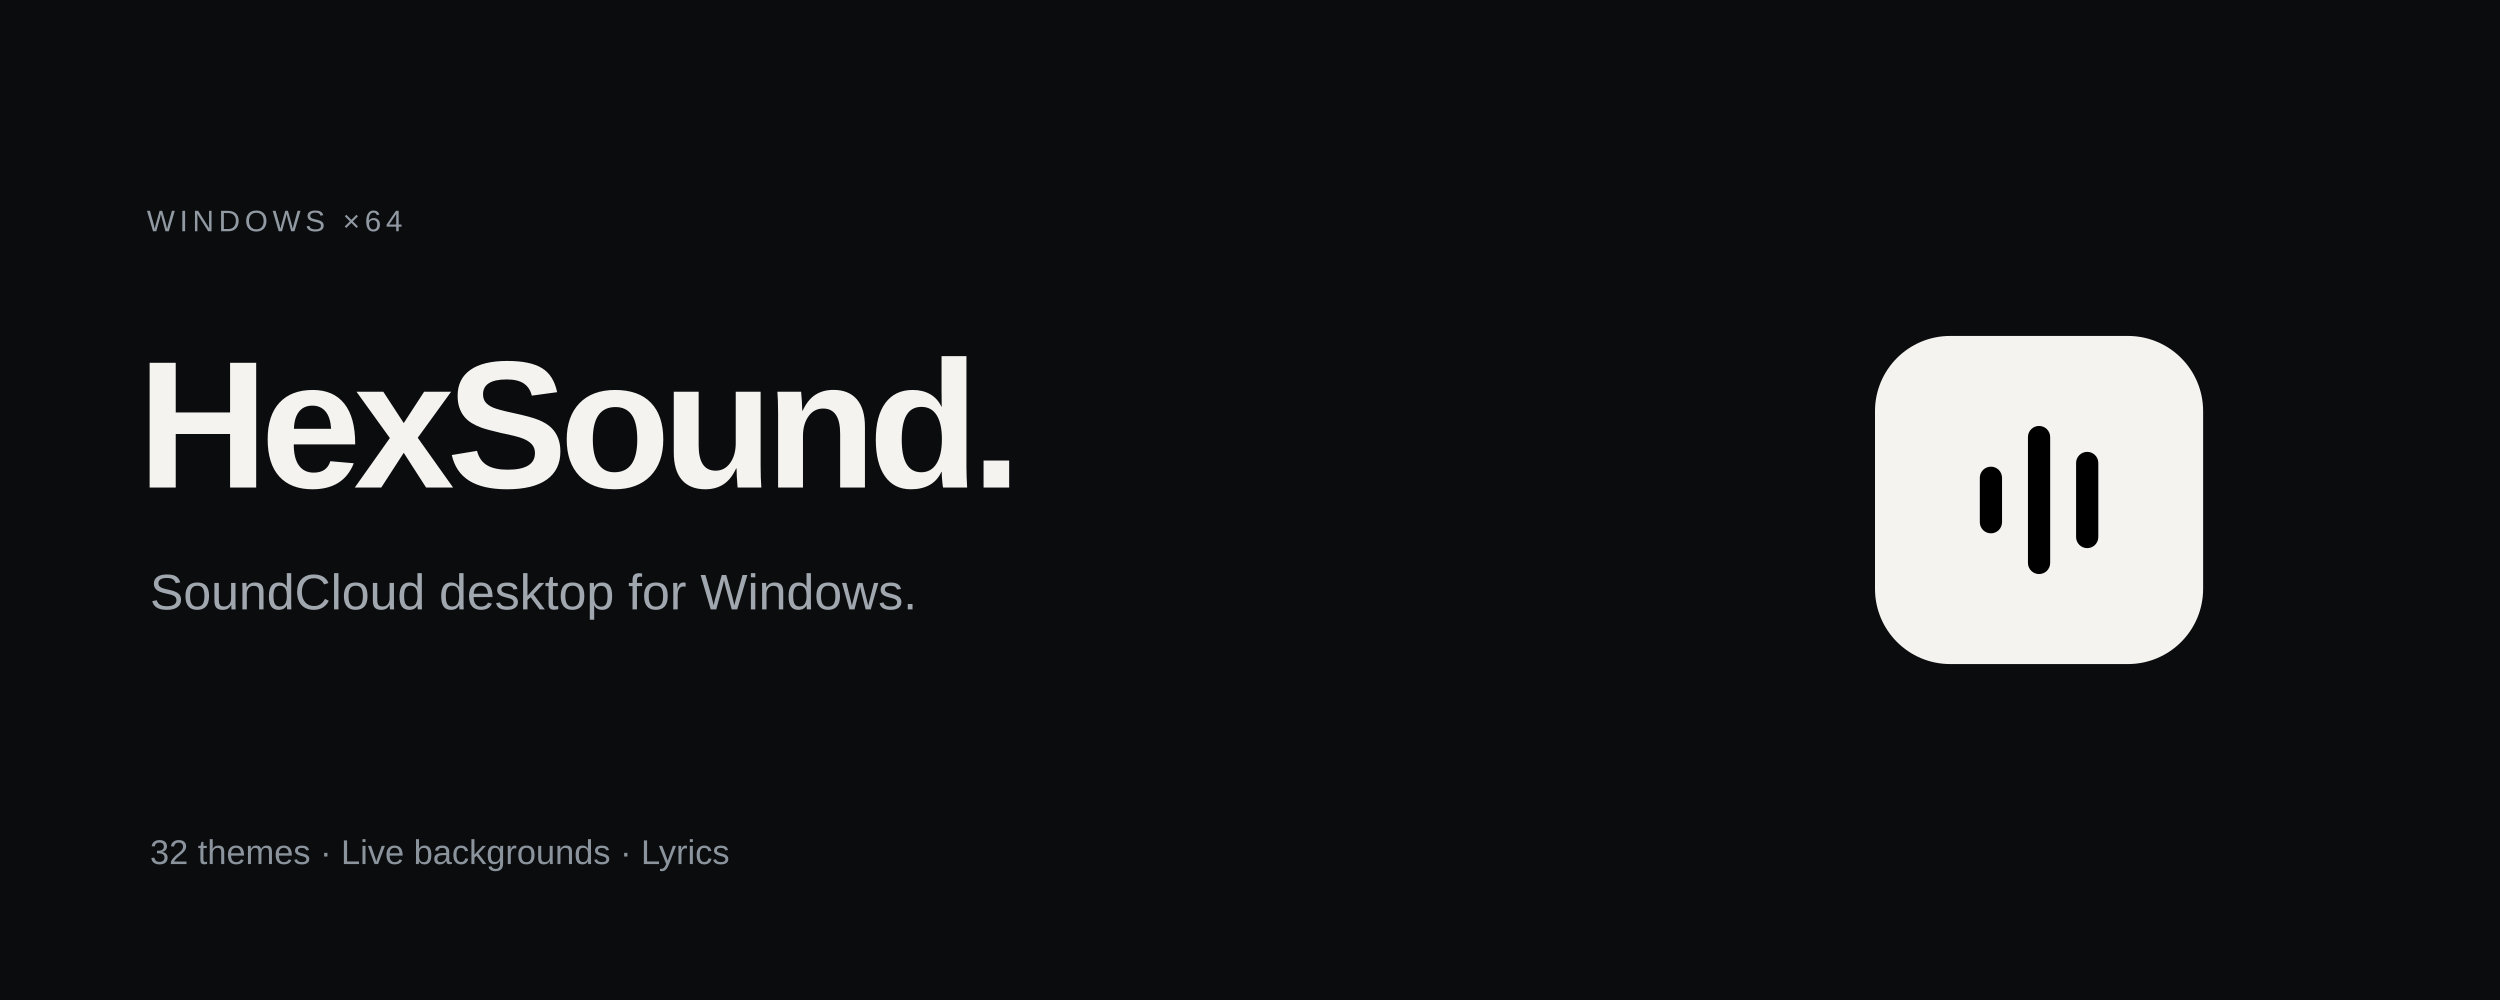
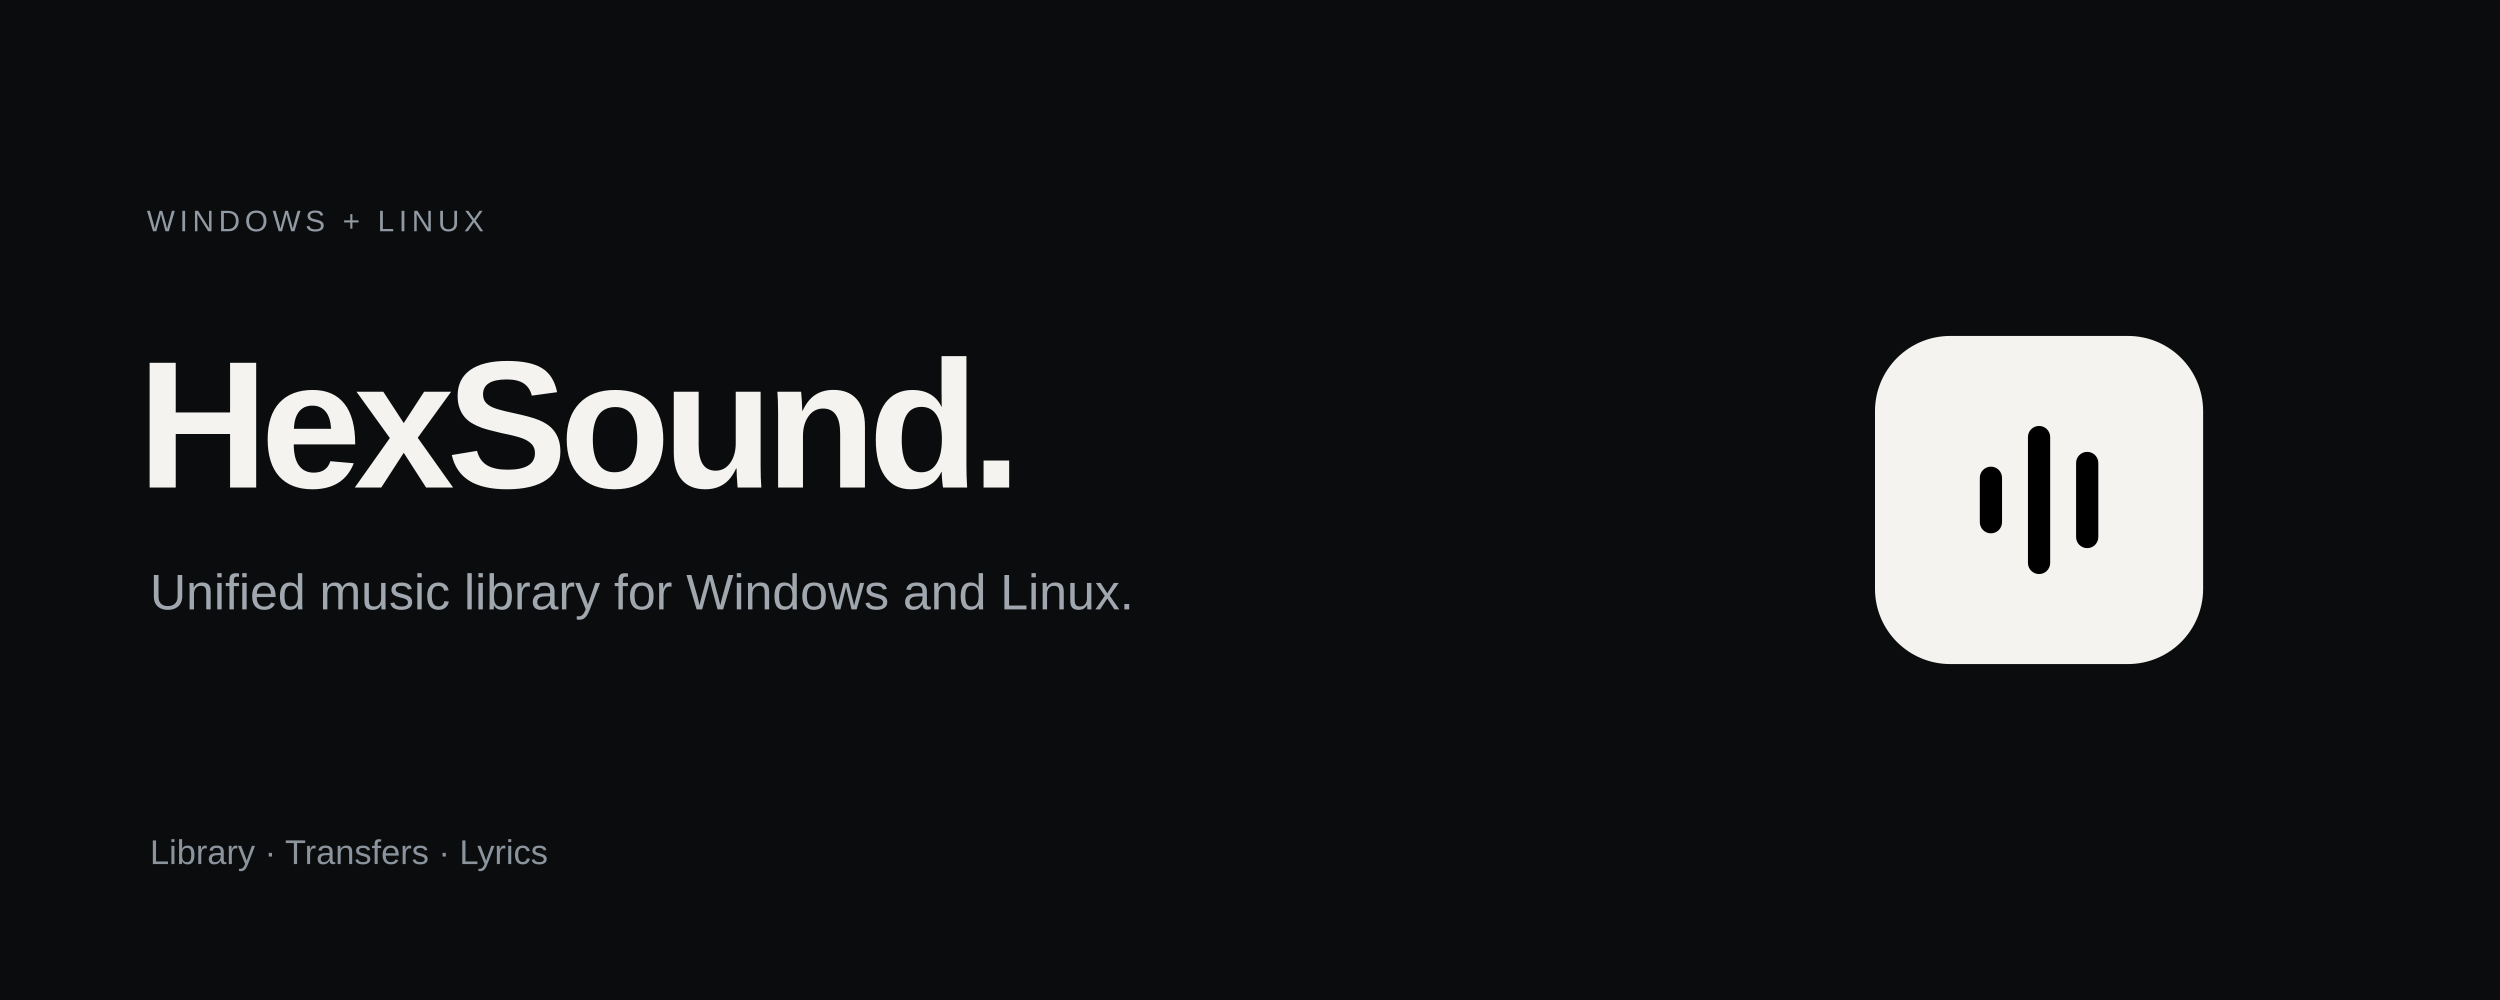
<svg xmlns="http://www.w3.org/2000/svg" width="1600" height="640" viewBox="0 0 1600 640" font-family="Arial, sans-serif" fill="#f4f3f0">
  <rect width="1600" height="640" fill="#0b0c0e" />
-   <text x="94" y="148" font-size="19" letter-spacing="3" fill="#9199a2">WINDOWS ×64</text>
+   <text x="94" y="148" font-size="19" letter-spacing="3" fill="#9199a2">WINDOWS + LINUX</text>
  <text x="88" y="312" font-size="116" font-weight="600" letter-spacing="-5">HexSound.</text>
-   <text x="96" y="390" font-size="32" fill="#a0a7ae">SoundCloud desktop for Windows.</text>
-   <text x="96" y="553" font-size="22" fill="#8b949d">32 themes · Live backgrounds · Lyrics</text>
+   <text x="96" y="390" font-size="32" fill="#a0a7ae">Unified music library for Windows and Linux.</text>
+   <text x="96" y="553" font-size="22" fill="#8b949d">Library · Transfers · Lyrics</text>
  <g transform="translate(1200 215) scale(1.458333)">
    <rect width="144" height="144" rx="33" fill="#f4f3f0" />
    <svg x="20" y="20" width="104" height="104" viewBox="0 0 64 64" fill="#000">
      <rect x="16" y="23" width="6" height="18" rx="3" />
      <rect x="29" y="12" width="6" height="40" rx="3" />
      <rect x="42" y="19" width="6" height="26" rx="3" />
    </svg>
  </g>
</svg>
